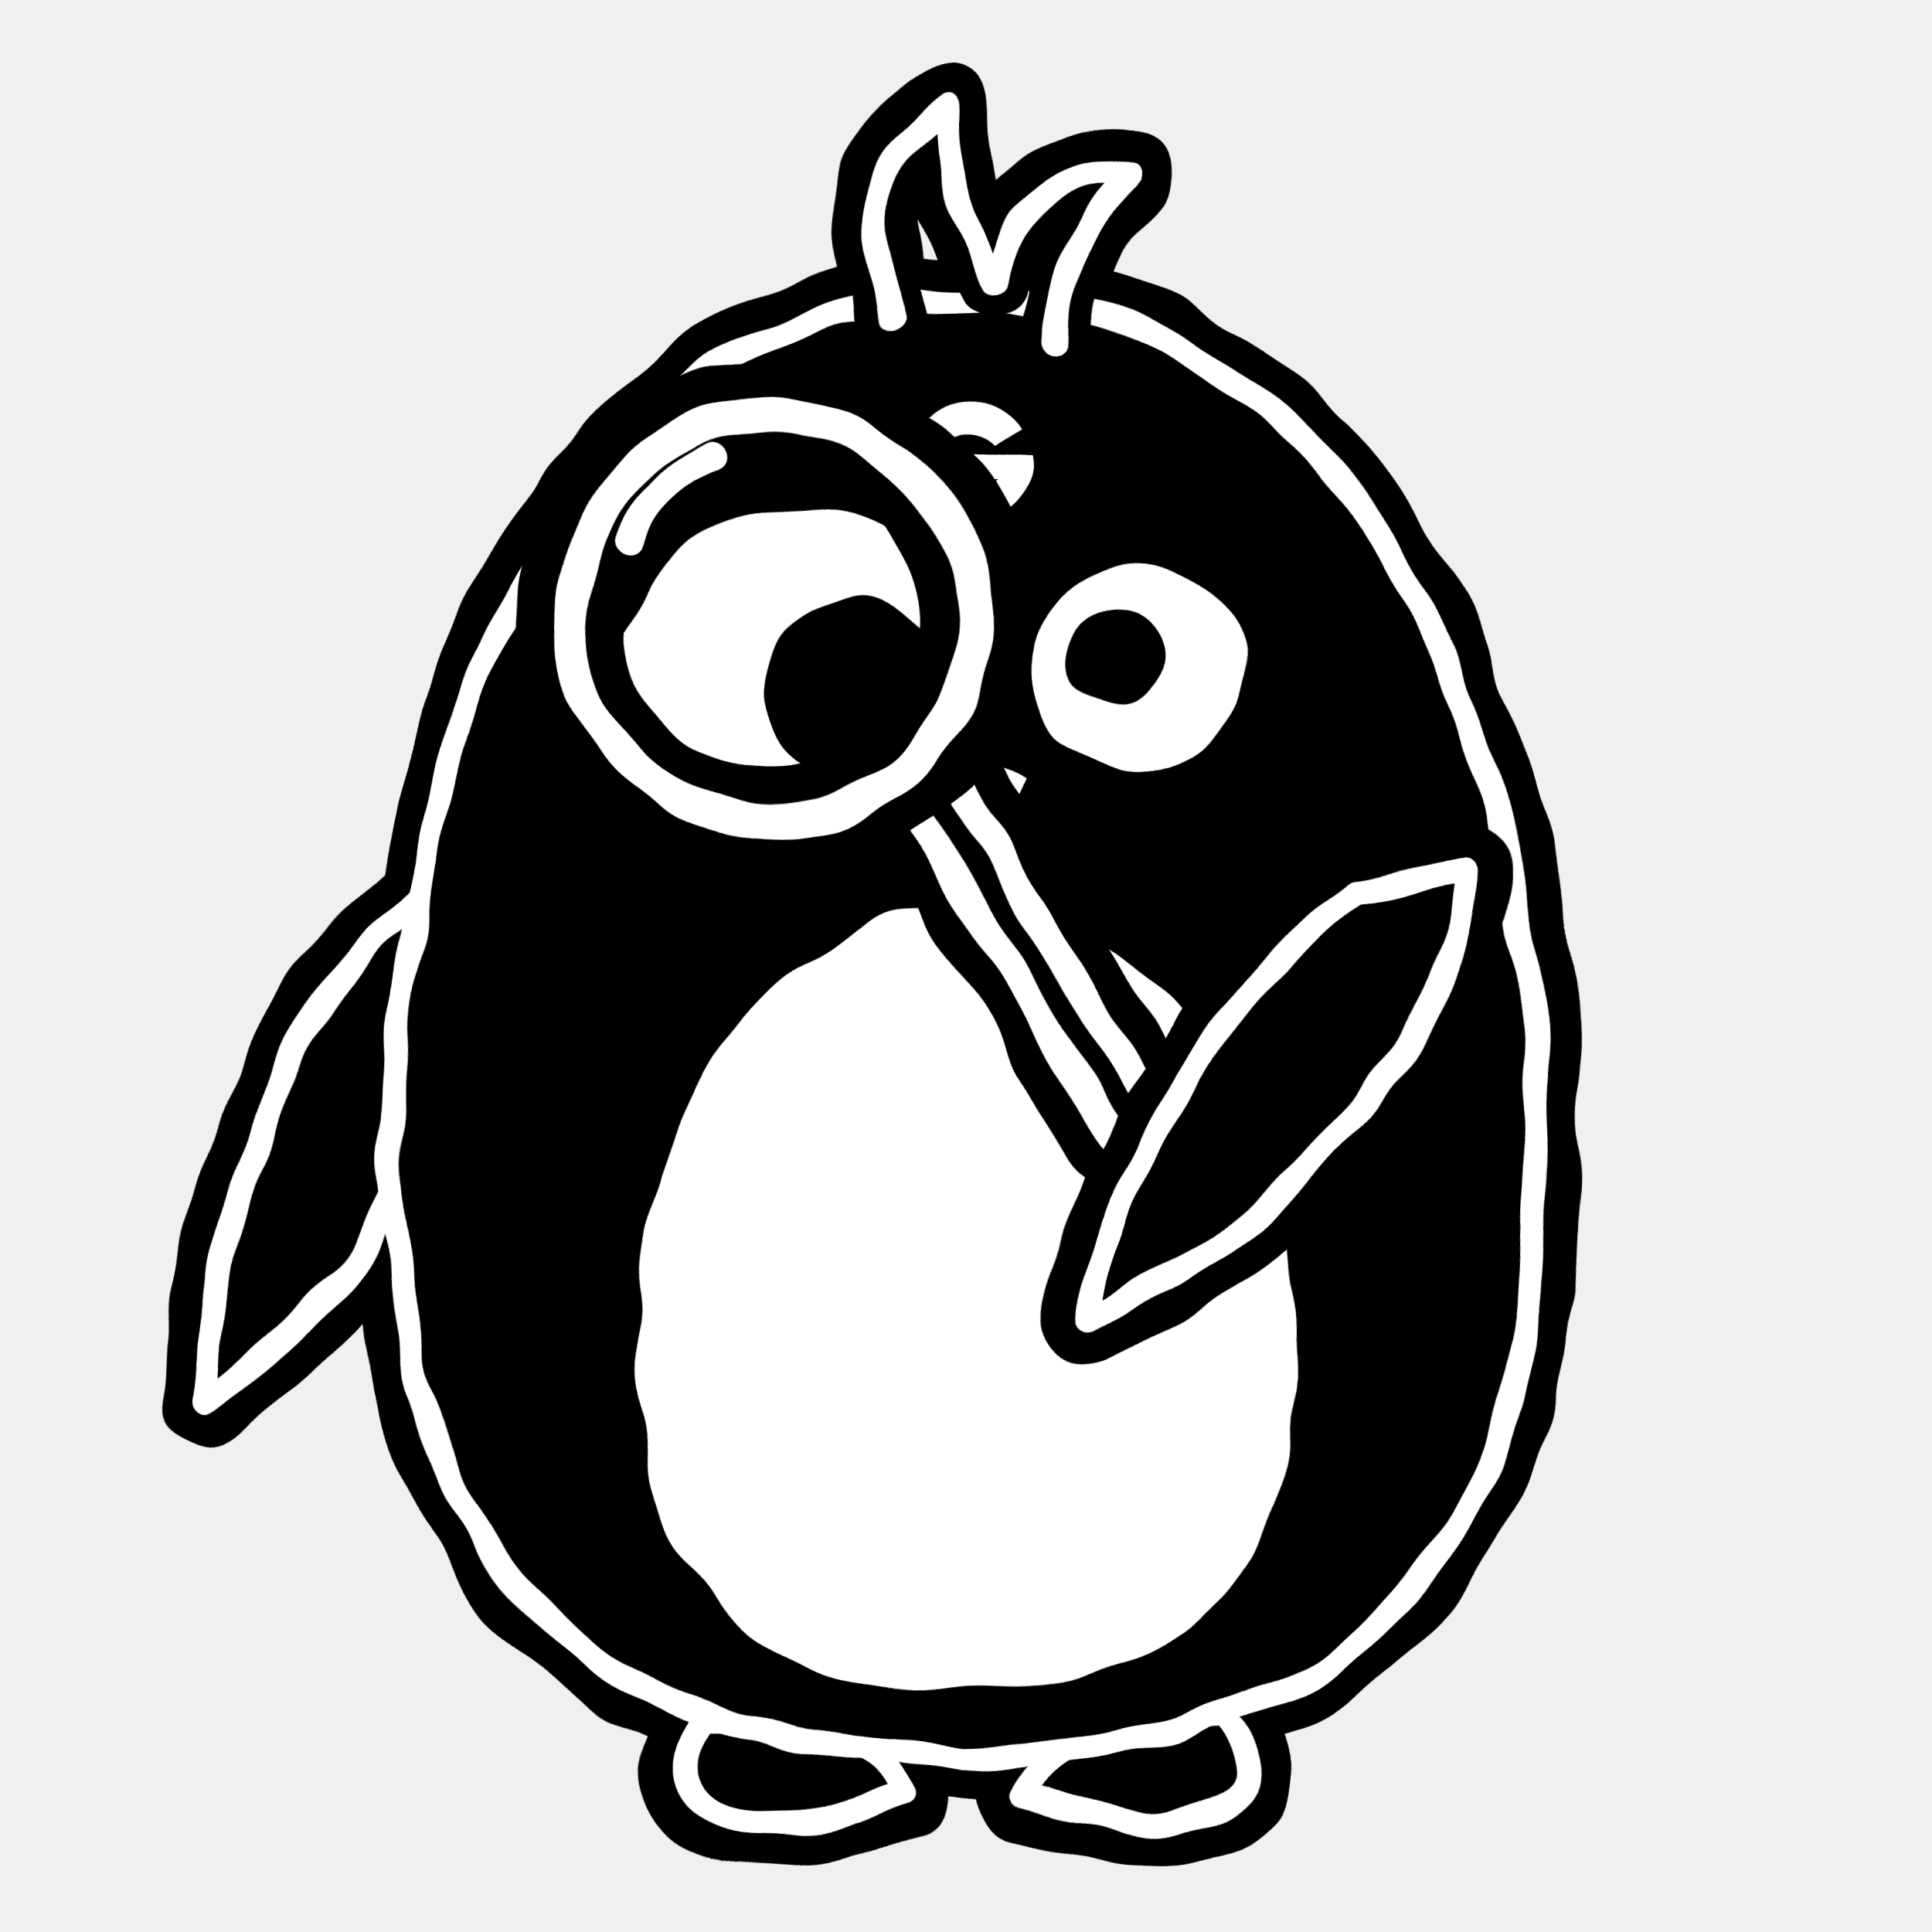
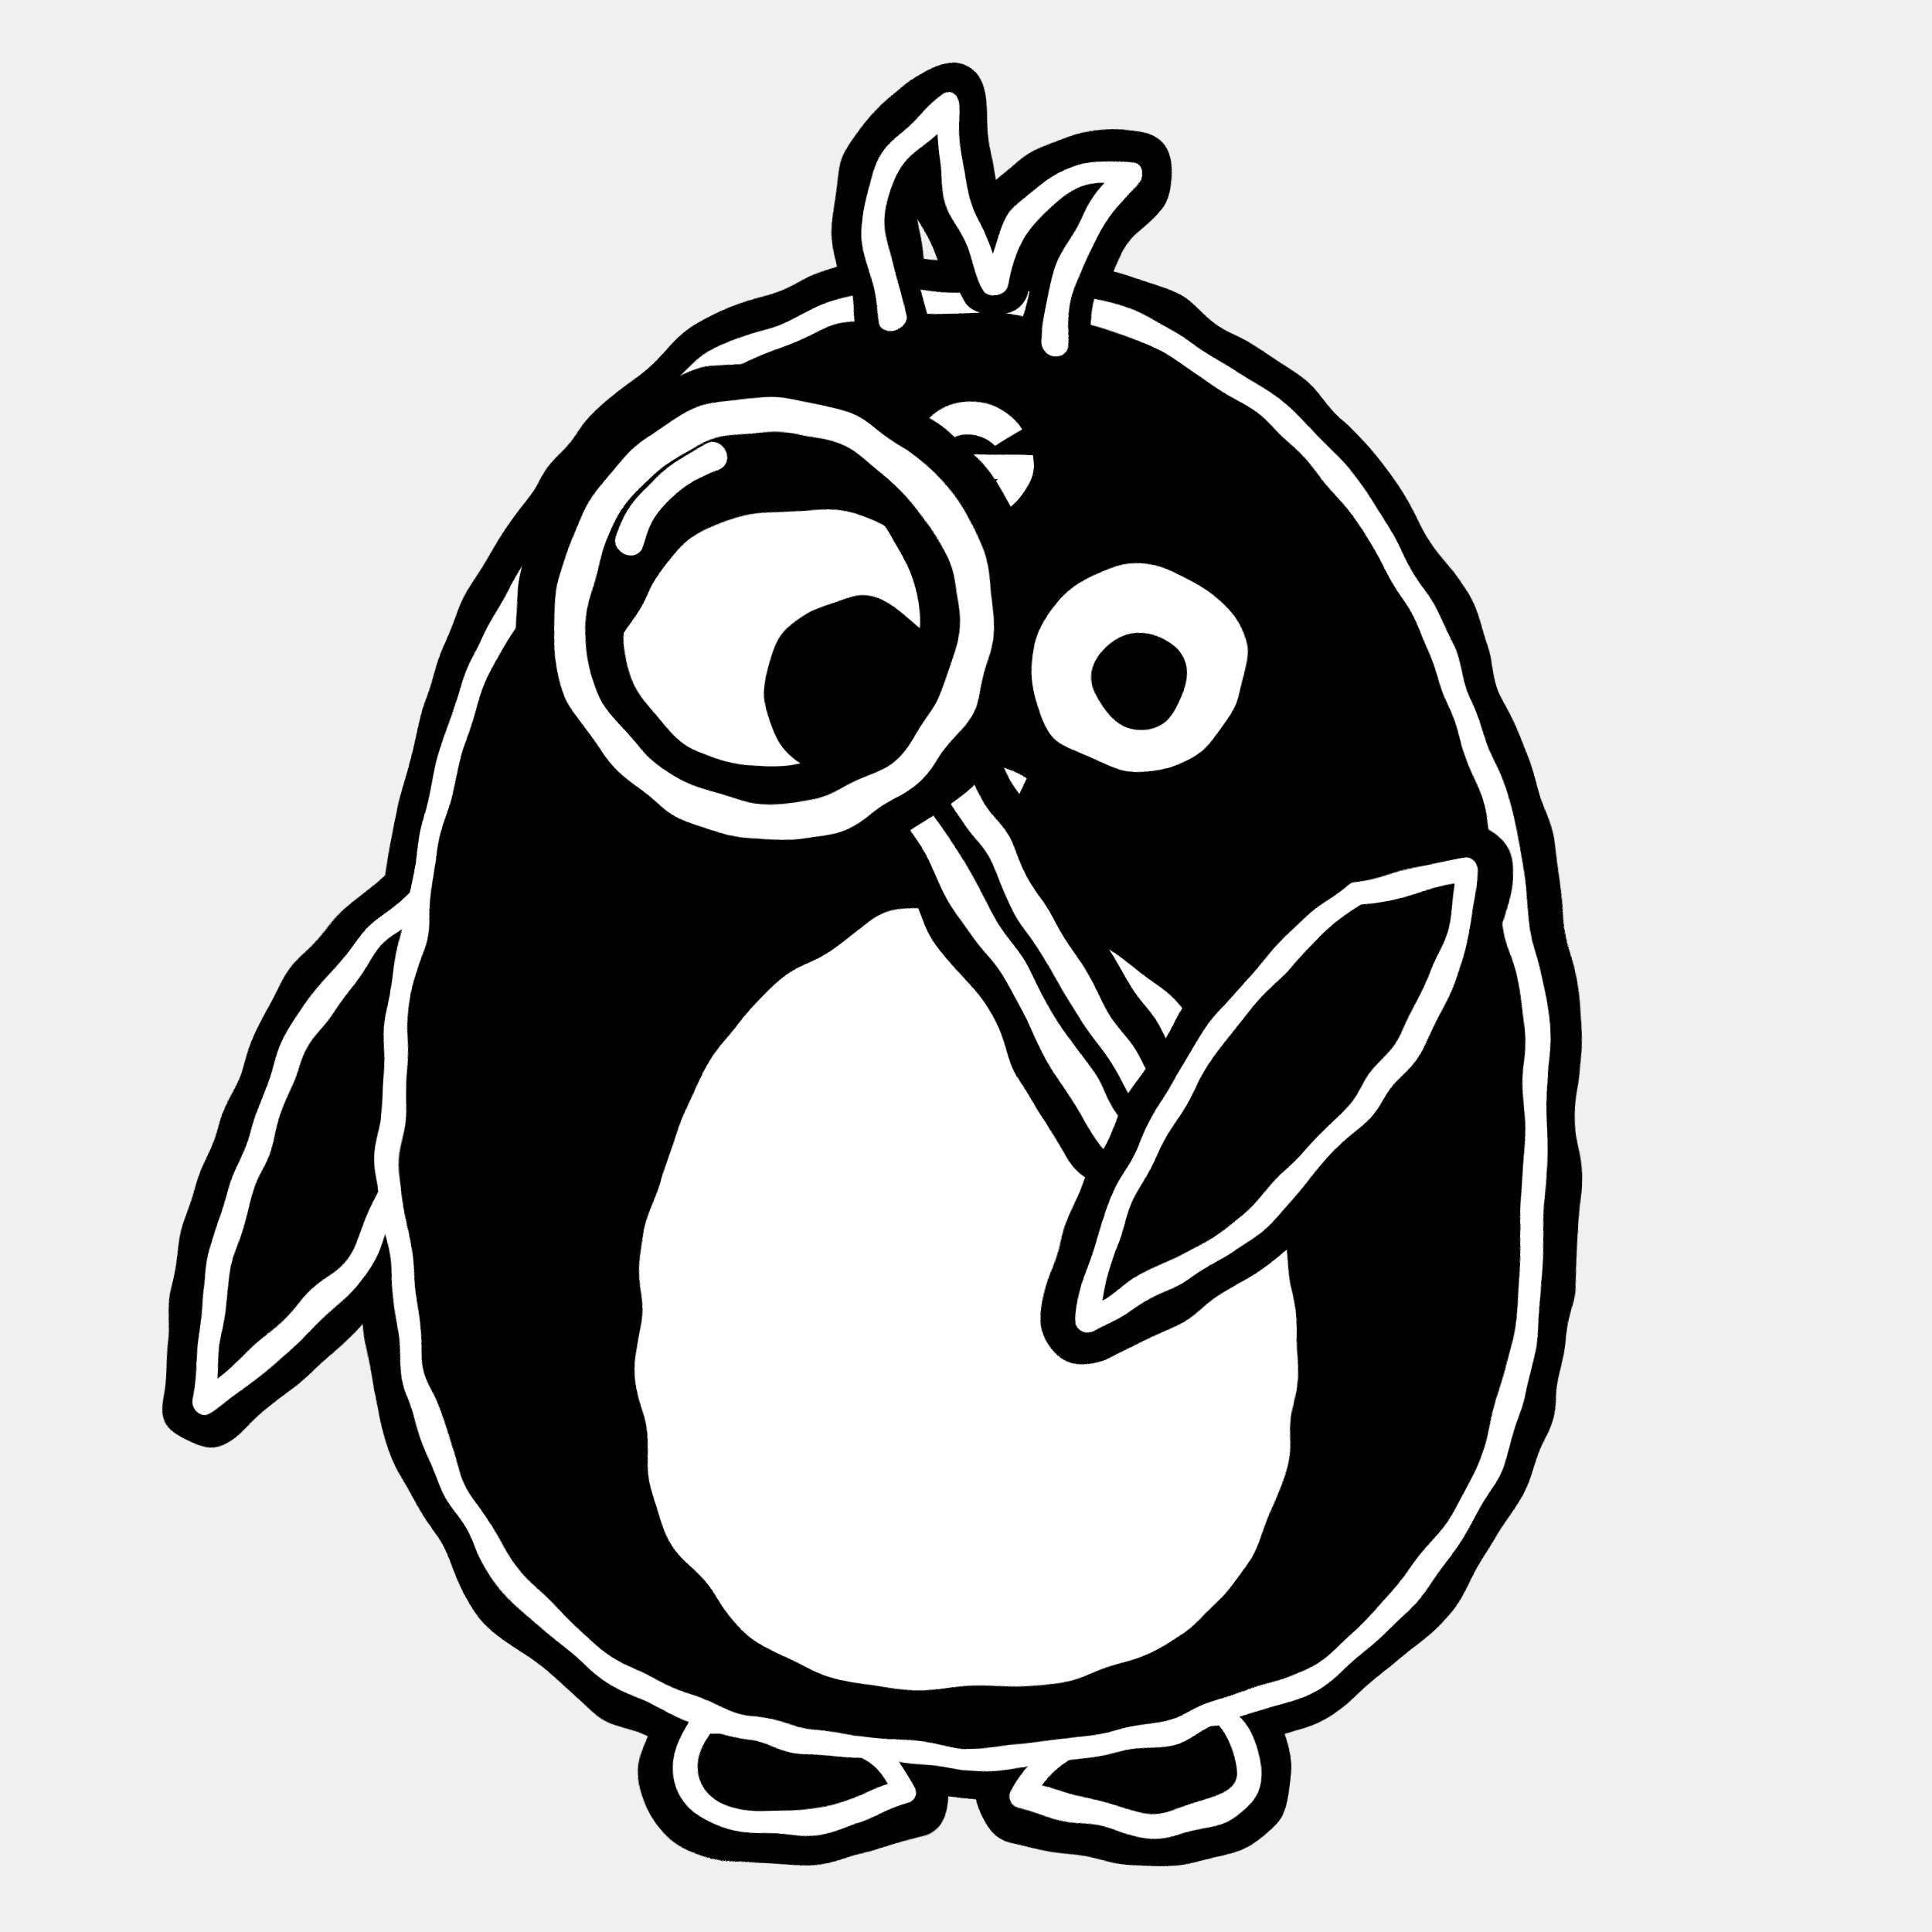
<svg xmlns="http://www.w3.org/2000/svg" viewBox="0 0 400 400" width="400" height="400">
  <defs>
    <filter id="ink" x="-10%" y="-10%" width="120%" height="120%">
      <feTurbulence type="fractalNoise" baseFrequency="0.045" numOctaves="2" seed="4" result="n" />
      <feDisplacementMap in="SourceGraphic" in2="n" scale="5" xChannelSelector="R" yChannelSelector="G" />
    </filter>
  </defs>
  <g filter="url(#ink)">
    <g transform="translate(0,0) rotate(0 200 240)">
      <path fill="none" stroke="#000" stroke-width="18" stroke-linejoin="round" stroke-linecap="round" d="M200 62 C268 60 312 128 318 222 C324 318 284 362 200 364 C116 362 76 318 82 222 C88 128 132 60 200 62 Z" />
-       <path fill="none" stroke="#000" stroke-width="18" stroke-linejoin="round" stroke-linecap="round" transform="translate(96,180.0) scale(1,1) rotate(10) scale(1,1.0)" d="M0 0 C-26 18 -40 70 -34 118 C-16 104 4 66 10 22 Z" />
+       <path fill="none" stroke="#000" stroke-width="18" stroke-linejoin="round" stroke-linecap="round" transform="translate(96,180.0) scale(1,1) rotate(10) scale(1,1.000)" d="M0 0 C-26 18 -40 70 -34 118 C-16 104 4 66 10 22 Z" />
      <path fill="none" stroke="#000" stroke-width="18" stroke-linejoin="round" stroke-linecap="round" d="M146 356 C132 374 150 384 188 372 C184 362 170 356 146 356 Z" />
      <path fill="none" stroke="#000" stroke-width="18" stroke-linejoin="round" stroke-linecap="round" d="M254 356 C268 374 250 384 212 372 C216 362 230 356 254 356 Z" />
      <path fill="none" stroke="#000" stroke-width="18" stroke-linejoin="round" stroke-linecap="round" d="M184 66 C176 40 186 28 196 22 C196 38 200 48 206 58 C210 42 222 34 234 36 C224 46 220 58 218 70" />
      <path fill="#000" stroke="#fff" stroke-width="5" stroke-linejoin="round" stroke-linecap="round" d="M146 356 C132 374 150 384 188 372 C184 362 170 356 146 356 Z" />
      <path fill="#000" stroke="#fff" stroke-width="5" stroke-linejoin="round" stroke-linecap="round" d="M254 356 C268 374 250 384 212 372 C216 362 230 356 254 356 Z" />
-       <path fill="#000" stroke="#fff" stroke-width="5" stroke-linejoin="round" stroke-linecap="round" transform="translate(96,180.0) scale(1,1) rotate(10) scale(1,1.0)" d="M0 0 C-26 18 -40 70 -34 118 C-16 104 4 66 10 22 Z" />
+       <path fill="#000" stroke="#fff" stroke-width="5" stroke-linejoin="round" stroke-linecap="round" transform="translate(96,180.0) scale(1,1) rotate(10) scale(1,1.000)" d="M0 0 C-26 18 -40 70 -34 118 C-16 104 4 66 10 22 Z" />
      <path fill="#000" stroke="#fff" stroke-width="5" stroke-linejoin="round" stroke-linecap="round" d="M200 62 C268 60 312 128 318 222 C324 318 284 362 200 364 C116 362 76 318 82 222 C88 128 132 60 200 62 Z" />
      <path fill="none" stroke="#000" stroke-width="14" stroke-linejoin="round" stroke-linecap="round" d="M184 66 C176 40 186 28 196 22 C196 38 200 48 206 58 C210 42 222 34 234 36 C224 46 220 58 218 70" />
      <path fill="none" stroke="#fff" stroke-width="5" stroke-linejoin="round" stroke-linecap="round" d="M184 66 C176 40 186 28 196 22 C196 38 200 48 206 58 C210 42 222 34 234 36 C224 46 220 58 218 70" />
      <path fill="#fff" stroke="none" d="M200 188 C246 188 270 236 268 288 C266 334 238 350 200 350 C162 350 134 334 132 288 C130 236 154 188 200 188 Z" />
      <circle fill="#fff" stroke="none" cx="164" cy="138" r="22" />
-       <circle cx="169" cy="136" r="10" fill="#000" />
+       <circle cx="164" cy="141" r="10" fill="#000" />
      <circle fill="#fff" stroke="none" cx="236" cy="138" r="22" />
-       <circle cx="231" cy="136" r="10" fill="#000" />
+       <circle cx="236" cy="141" r="10" fill="#000" />
      <path d="M187 161 C193 156 207 156 213 161 C210 166 205 172 200 177 C195 172 190 166 187 161 Z" fill="#000" stroke="#000" stroke-linejoin="round" stroke-width="9" />
      <path fill="#fff" stroke="none" d="M187 161 C193 156 207 156 213 161 C210 166 205 172 200 177 C195 172 190 166 187 161 Z" />
      <g transform="translate(200,96) scale(0.2) translate(-100,-100)">
        <clipPath id="gcverify">
          <circle cx="100" cy="100" r="64" />
        </clipPath>
        <g fill="#fff" clip-path="url(#gcverify)">
          <path d="M139.0 73.7 A47 47 0 1 0 141.5 122.1" fill="none" stroke="#fff" stroke-width="34" />
          <rect x="98" y="92" width="66" height="24" />
          <rect x="130" y="92" width="34" height="60" />
        </g>
      </g>
      <path d="M190 158 L234 232" stroke="#000" stroke-width="30" stroke-linecap="round" />
      <path d="M190 158 L234 232" stroke="#fff" stroke-width="16" stroke-linecap="round" />
      <path d="M190 158 L234 232" stroke="#000" stroke-width="4" stroke-linecap="round" />
      <clipPath id="lensverify">
        <circle cx="160" cy="128" r="42" />
      </clipPath>
      <circle cx="160" cy="128" r="42" fill="#000" />
      <g clip-path="url(#lensverify)">
        <g transform="translate(160,128) scale(1.9) translate(-160,-128)">
          <g transform="translate(0,0) rotate(0 200 240)">
            <path fill="none" stroke="#000" stroke-width="18" stroke-linejoin="round" stroke-linecap="round" d="M200 62 C268 60 312 128 318 222 C324 318 284 362 200 364 C116 362 76 318 82 222 C88 128 132 60 200 62 Z" />
-             <path fill="none" stroke="#000" stroke-width="18" stroke-linejoin="round" stroke-linecap="round" transform="translate(96,180.0) scale(1,1) rotate(10) scale(1,1.0)" d="M0 0 C-26 18 -40 70 -34 118 C-16 104 4 66 10 22 Z" />
-             <path fill="none" stroke="#000" stroke-width="18" stroke-linejoin="round" stroke-linecap="round" transform="translate(304,180.0) scale(-1,1) rotate(10) scale(1,1.0)" d="M0 0 C-26 18 -40 70 -34 118 C-16 104 4 66 10 22 Z" />
+             <path fill="none" stroke="#000" stroke-width="18" stroke-linejoin="round" stroke-linecap="round" transform="translate(96,180.0) scale(1,1) rotate(10) scale(1,1.000)" d="M0 0 C-26 18 -40 70 -34 118 C-16 104 4 66 10 22 Z" />
+             <path fill="none" stroke="#000" stroke-width="18" stroke-linejoin="round" stroke-linecap="round" transform="translate(304,180.0) scale(-1,1) rotate(10) scale(1,1.000)" d="M0 0 C-26 18 -40 70 -34 118 C-16 104 4 66 10 22 Z" />
            <path fill="none" stroke="#000" stroke-width="18" stroke-linejoin="round" stroke-linecap="round" d="M146 356 C132 374 150 384 188 372 C184 362 170 356 146 356 Z" />
            <path fill="none" stroke="#000" stroke-width="18" stroke-linejoin="round" stroke-linecap="round" d="M254 356 C268 374 250 384 212 372 C216 362 230 356 254 356 Z" />
            <path fill="none" stroke="#000" stroke-width="18" stroke-linejoin="round" stroke-linecap="round" d="M184 66 C176 40 186 28 196 22 C196 38 200 48 206 58 C210 42 222 34 234 36 C224 46 220 58 218 70" />
            <path fill="#000" stroke="#fff" stroke-width="5" stroke-linejoin="round" stroke-linecap="round" d="M146 356 C132 374 150 384 188 372 C184 362 170 356 146 356 Z" />
            <path fill="#000" stroke="#fff" stroke-width="5" stroke-linejoin="round" stroke-linecap="round" d="M254 356 C268 374 250 384 212 372 C216 362 230 356 254 356 Z" />
-             <path fill="#000" stroke="#fff" stroke-width="5" stroke-linejoin="round" stroke-linecap="round" transform="translate(96,180.0) scale(1,1) rotate(10) scale(1,1.0)" d="M0 0 C-26 18 -40 70 -34 118 C-16 104 4 66 10 22 Z" />
-             <path fill="#000" stroke="#fff" stroke-width="5" stroke-linejoin="round" stroke-linecap="round" transform="translate(304,180.0) scale(-1,1) rotate(10) scale(1,1.0)" d="M0 0 C-26 18 -40 70 -34 118 C-16 104 4 66 10 22 Z" />
+             <path fill="#000" stroke="#fff" stroke-width="5" stroke-linejoin="round" stroke-linecap="round" transform="translate(96,180.0) scale(1,1) rotate(10) scale(1,1.000)" d="M0 0 C-26 18 -40 70 -34 118 C-16 104 4 66 10 22 Z" />
+             <path fill="#000" stroke="#fff" stroke-width="5" stroke-linejoin="round" stroke-linecap="round" transform="translate(304,180.0) scale(-1,1) rotate(10) scale(1,1.000)" d="M0 0 C-26 18 -40 70 -34 118 C-16 104 4 66 10 22 Z" />
            <path fill="#000" stroke="#fff" stroke-width="5" stroke-linejoin="round" stroke-linecap="round" d="M200 62 C268 60 312 128 318 222 C324 318 284 362 200 364 C116 362 76 318 82 222 C88 128 132 60 200 62 Z" />
            <path fill="none" stroke="#000" stroke-width="14" stroke-linejoin="round" stroke-linecap="round" d="M184 66 C176 40 186 28 196 22 C196 38 200 48 206 58 C210 42 222 34 234 36 C224 46 220 58 218 70" />
            <path fill="none" stroke="#fff" stroke-width="5" stroke-linejoin="round" stroke-linecap="round" d="M184 66 C176 40 186 28 196 22 C196 38 200 48 206 58 C210 42 222 34 234 36 C224 46 220 58 218 70" />
            <path fill="#fff" stroke="none" d="M200 188 C246 188 270 236 268 288 C266 334 238 350 200 350 C162 350 134 334 132 288 C130 236 154 188 200 188 Z" />
            <circle fill="#fff" stroke="none" cx="164" cy="138" r="22" />
            <circle cx="169" cy="136" r="10" fill="#000" />
            <circle fill="#fff" stroke="none" cx="236" cy="138" r="22" />
            <circle cx="231" cy="136" r="10" fill="#000" />
            <path d="M187 161 C193 156 207 156 213 161 C210 166 205 172 200 177 C195 172 190 166 187 161 Z" fill="#000" stroke="#000" stroke-linejoin="round" stroke-width="9" />
            <path fill="#fff" stroke="none" d="M187 161 C193 156 207 156 213 161 C210 166 205 172 200 177 C195 172 190 166 187 161 Z" />
            <g transform="translate(200,96) scale(0.2) translate(-100,-100)">
              <clipPath id="gcverifyz">
                <circle cx="100" cy="100" r="64" />
              </clipPath>
              <g fill="#fff" clip-path="url(#gcverifyz)">
                <path d="M139.0 73.7 A47 47 0 1 0 141.5 122.1" fill="none" stroke="#fff" stroke-width="34" />
                <rect x="98" y="92" width="66" height="24" />
                <rect x="130" y="92" width="34" height="60" />
              </g>
            </g>
          </g>
        </g>
      </g>
      <circle cx="160" cy="128" r="42" fill="none" stroke="#000" stroke-width="22" />
      <circle cx="160" cy="128" r="42" fill="none" stroke="#fff" stroke-width="7" />
      <path d="M130 112 A34 34 0 0 1 148 95" fill="none" stroke="#fff" stroke-width="6" stroke-linecap="round" />
-       <path fill="none" stroke="#000" stroke-width="18" stroke-linejoin="round" stroke-linecap="round" transform="translate(304,180.0) scale(-1,1) rotate(-56) scale(1,1.0)" d="M0 0 C-26 18 -40 70 -34 118 C-16 104 4 66 10 22 Z" />
-       <path fill="#000" stroke="#fff" stroke-width="5" stroke-linejoin="round" stroke-linecap="round" transform="translate(304,180.0) scale(-1,1) rotate(-56) scale(1,1.0)" d="M0 0 C-26 18 -40 70 -34 118 C-16 104 4 66 10 22 Z" />
+       <path fill="none" stroke="#000" stroke-width="18" stroke-linejoin="round" stroke-linecap="round" transform="translate(304,180.0) scale(-1,1) rotate(-56) scale(1,1.000)" d="M0 0 C-26 18 -40 70 -34 118 C-16 104 4 66 10 22 Z" />
+       <path fill="#000" stroke="#fff" stroke-width="5" stroke-linejoin="round" stroke-linecap="round" transform="translate(304,180.0) scale(-1,1) rotate(-56) scale(1,1.000)" d="M0 0 C-26 18 -40 70 -34 118 C-16 104 4 66 10 22 Z" />
    </g>
  </g>
</svg>
